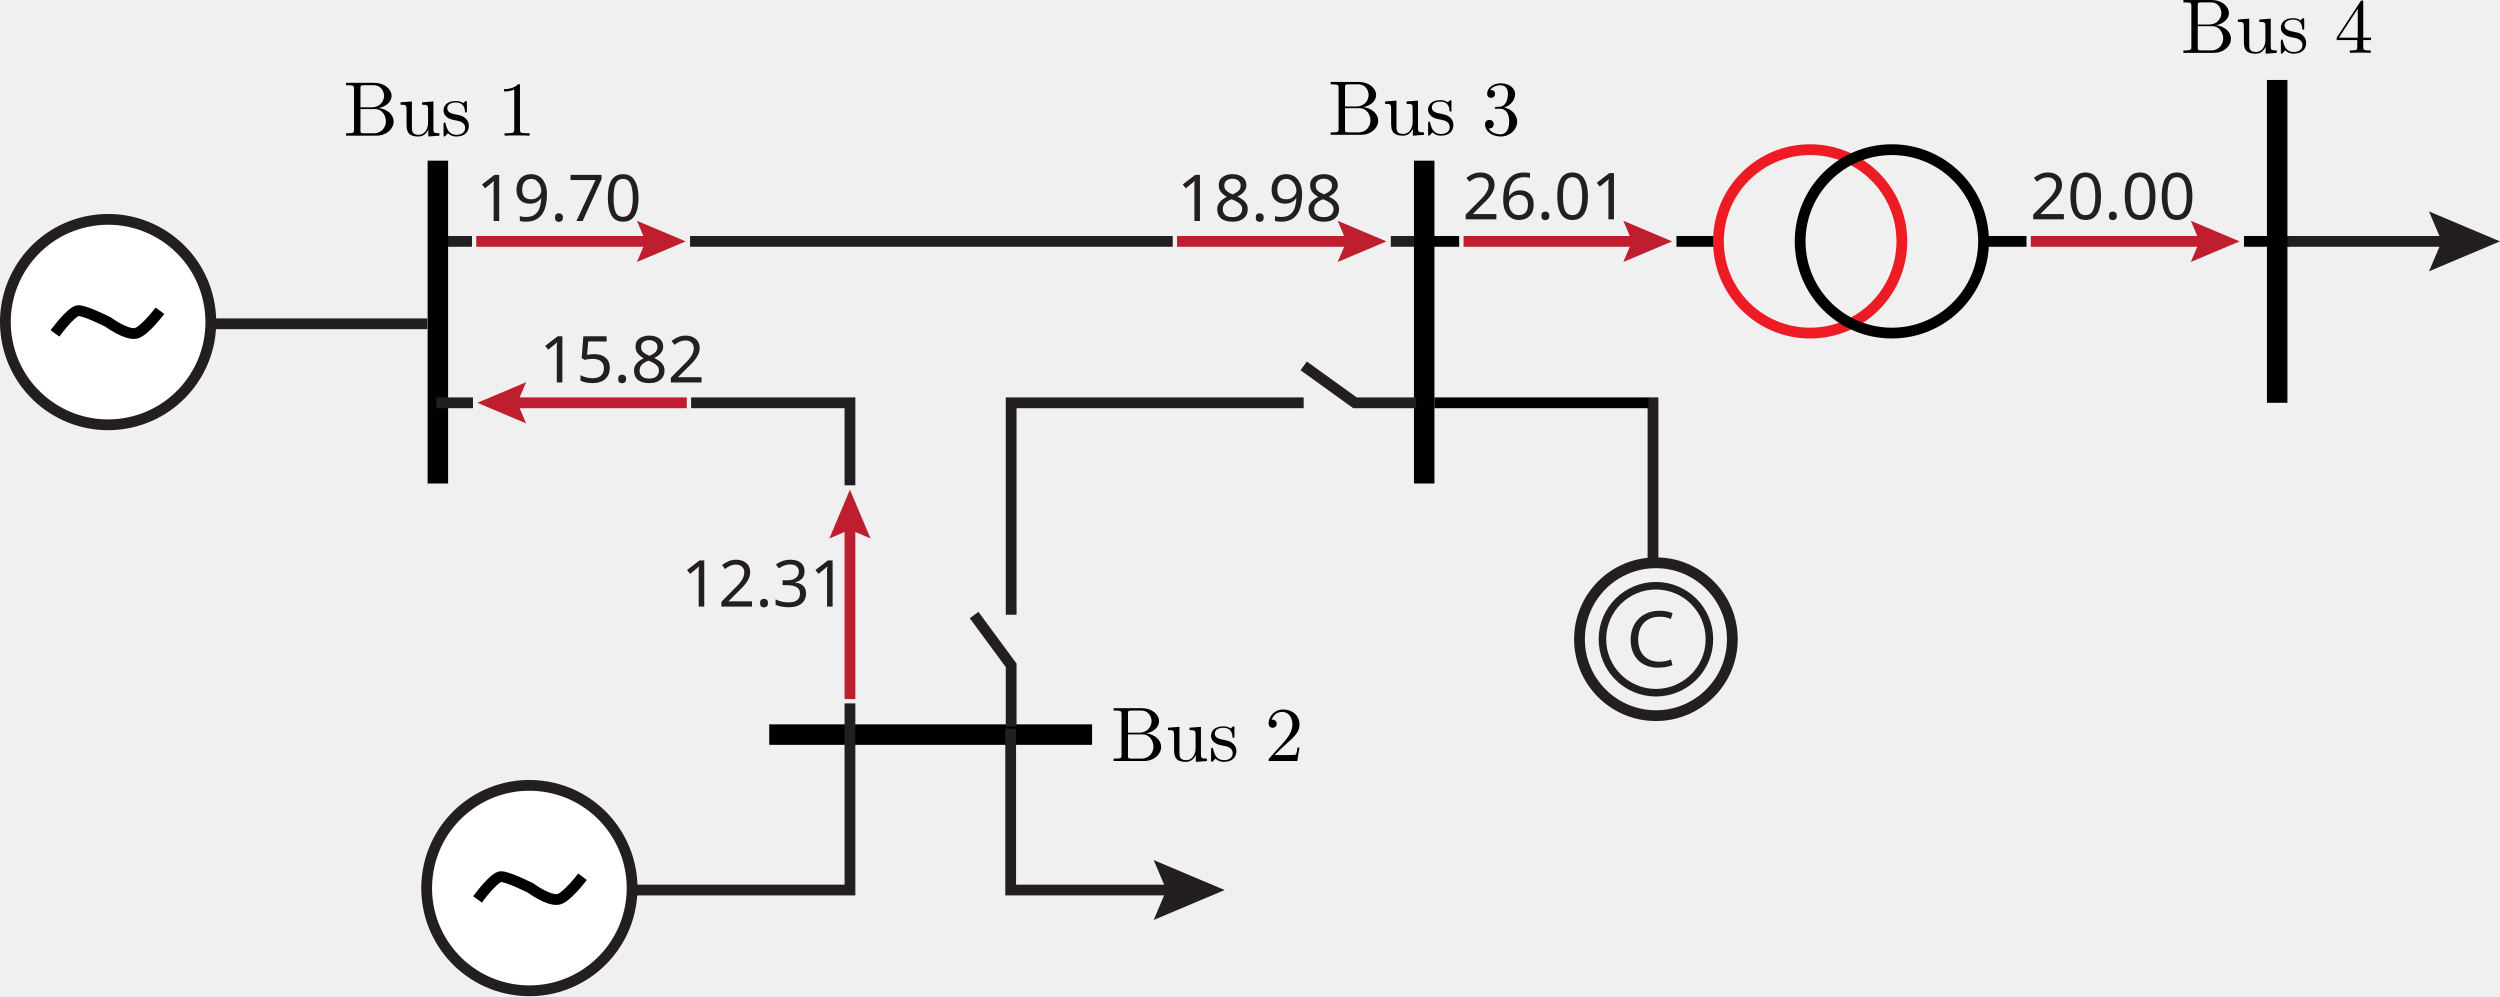
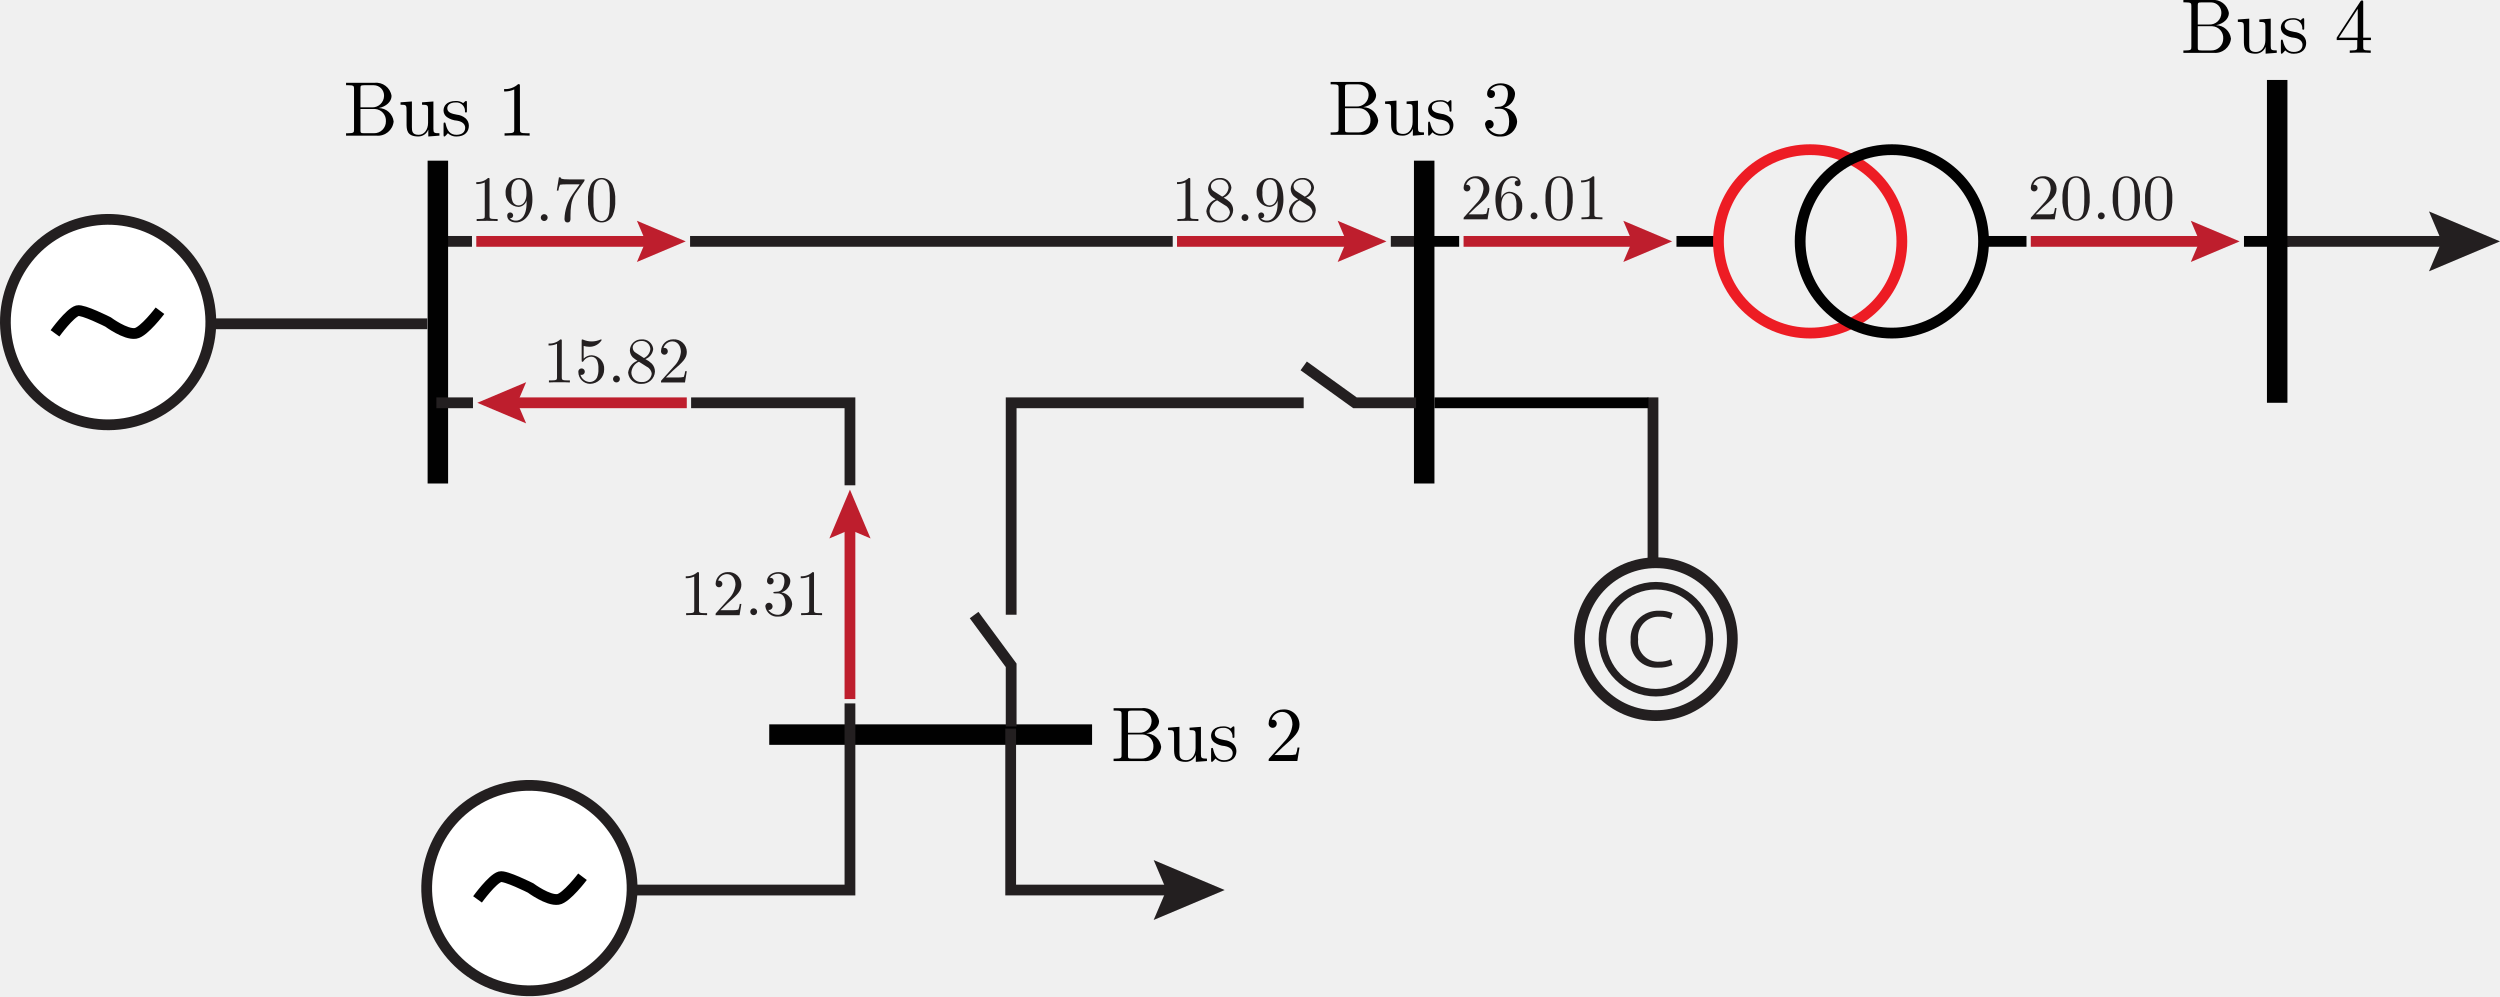
<svg xmlns="http://www.w3.org/2000/svg" id="Layer_1" data-name="Layer 1" viewBox="0 0 231.81 92.371">
  <defs>
-     <style>
-       .cls-1, .cls-2, .cls-3, .cls-4, .cls-5, .cls-6, .cls-7, .cls-8 {
-         stroke-miterlimit: 10;
-       }
- 
-       .cls-1, .cls-2, .cls-5, .cls-6, .cls-7, .cls-8 {
-         fill: none;
-       }
- 
-       .cls-1, .cls-3, .cls-7 {
-         stroke: #231f20;
-       }
- 
-       .cls-2 {
-         stroke: #000;
-       }
- 
-       .cls-3 {
-         fill: #fff;
-       }
- 
-       .cls-4 {
-         stroke: #be1e2d;
-       }
- 
-       .cls-4, .cls-9 {
-         fill: #be1e2d;
-       }
- 
-       .cls-5, .cls-8 {
-         stroke: #010101;
-       }
- 
-       .cls-6 {
-         stroke: #ed1c24;
-       }
- 
-       .cls-7 {
-         stroke-width: .7px;
-       }
- 
-       .cls-10 {
-         font-family: CMR10, 'CM R 10';
-         font-size: 6px;
-       }
- 
-       .cls-10, .cls-11 {
-         fill: #231f20;
-       }
- 
-       .cls-8 {
-         stroke-width: 1.9px;
-       }
-     </style>
+     <style>.cls-1,.cls-10,.cls-3,.cls-4,.cls-5,.cls-9{fill:none;}.cls-1,.cls-3{stroke:#010101;}.cls-1,.cls-10,.cls-2,.cls-3,.cls-4,.cls-5,.cls-7,.cls-9{stroke-miterlimit:10;}.cls-2{fill:#fff;}.cls-2,.cls-4,.cls-5{stroke:#231f20;}.cls-3{stroke-width:1.9px;}.cls-5{stroke-width:0.7px;}.cls-6{fill:#231f20;}.cls-7,.cls-8{fill:#be1e2d;}.cls-7{stroke:#be1e2d;}.cls-9{stroke:#000;}.cls-10{stroke:#ed1c24;}</style>
  </defs>
-   <line class="cls-5" x1="155.449" y1="22.381" x2="159.159" y2="22.381" />
-   <line class="cls-3" x1="128.962" y1="22.381" x2="132.061" y2="22.381" />
-   <line class="cls-3" x1="63.986" y1="22.381" x2="108.739" y2="22.381" />
-   <line class="cls-3" x1="41.117" y1="22.381" x2="43.763" y2="22.381" />
-   <line class="cls-8" x1="40.6" y1="14.898" x2="40.6" y2="44.832" />
-   <line class="cls-1" x1="43.857" y1="37.349" x2="40.463" y2="37.348" />
-   <polyline class="cls-1" points="78.811 44.999 78.811 37.349 64.082 37.349" />
-   <line class="cls-8" x1="71.327" y1="68.115" x2="101.261" y2="68.115" />
-   <line class="cls-8" x1="132.057" y1="14.898" x2="132.057" y2="44.832" />
-   <line class="cls-5" x1="132.965" y1="22.381" x2="135.299" y2="22.381" />
-   <line class="cls-5" x1="208.071" y1="22.381" x2="212.265" y2="22.381" />
-   <g>
-     <path d="m36.5,11.266c0,.674-.645,1.313-1.599,1.313h-2.812v-.222h.172c.553,0,.567-.079.567-.337v-3.781c0-.258-.014-.337-.567-.337h-.172v-.222h2.625c.933,0,1.593.588,1.593,1.212,0,.531-.495.99-1.191,1.127.796.086,1.384.624,1.384,1.248Zm-2.037-1.313c.796,0,1.148-.603,1.148-1.062,0-.38-.251-.99-.947-.99h-.89c-.337,0-.351.05-.351.287v1.765h1.04Zm1.32,1.306c0-.481-.301-1.148-1.011-1.148h-1.349v1.959c0,.237.014.287.351.287h.897c.739,0,1.112-.588,1.112-1.097Z" />
-     <path d="m38.788,12.658c-1.09,0-1.09-.653-1.09-1.212v-1.076c0-.638,0-.66-.56-.66v-.222l1.055-.08v2.382c0,.373.028.71.631.71.524,0,.868-.488.868-1.112v-1.278c0-.352-.058-.401-.56-.401v-.222l1.055-.08v2.548c0,.352.057.401.559.401v.222l-1.033.079v-.646c-.208.445-.524.646-.925.646Z" />
-     <path d="m41.435,10.857c-.194-.158-.309-.359-.309-.61,0-.401.273-.882,1.148-.882.108,0,.402,0,.675.201.028-.022.1-.086.122-.115.093-.086.108-.086.144-.086.079,0,.079.051.079.172v.725c0,.136,0,.172-.093.172-.014,0-.079,0-.086-.065-.014-.223-.05-.868-.839-.868-.617,0-.803.294-.803.546,0,.415.481.509.882.588.301.058.581.115.818.344.086.086.301.301.301.681,0,.517-.33.997-1.155.997-.151,0-.474-.007-.789-.308-.129.137-.129.15-.143.165-.136.137-.143.144-.179.144-.079,0-.079-.05-.079-.172v-.947c0-.129,0-.179.093-.179.072,0,.079.029.1.122.136.61.395,1.019.997,1.019.56,0,.811-.287.811-.652,0-.517-.588-.631-.746-.66-.516-.101-.717-.144-.947-.331Z" />
-     <path d="m48.213,12.012c0,.266.022.344.667.344h.23v.222c-.251-.021-.875-.021-1.162-.021s-.911,0-1.162.021v-.222h.229c.645,0,.667-.086.667-.344v-3.716c-.373.186-.796.186-.94.186v-.222c.23,0,.861,0,1.306-.459.165,0,.165.014.165.186v4.025Z" />
-   </g>
-   <line class="cls-1" x1="153.272" y1="36.848" x2="153.272" y2="51.85" />
-   <path class="cls-1" d="m160.63,59.271c0-3.915-3.174-7.087-7.087-7.087s-7.087,3.172-7.087,7.087,3.172,7.087,7.087,7.087,7.087-3.174,7.087-7.087Z" />
-   <path class="cls-7" d="m158.503,59.271c0-2.74-2.221-4.96-4.96-4.96s-4.96,2.22-4.96,4.96,2.221,4.96,4.96,4.96,4.96-2.222,4.96-4.96Z" />
-   <path class="cls-11" d="m155.081,61.667c-.243.121-.73.243-1.352.243-1.443,0-2.529-.912-2.529-2.59,0-1.603,1.087-2.689,2.674-2.689.638,0,1.041.137,1.215.228l-.16.539c-.25-.121-.607-.213-1.033-.213-1.2,0-1.997.767-1.997,2.111,0,1.254.721,2.059,1.967,2.059.403,0,.813-.084,1.079-.213l.137.524Z" />
-   <g>
-     <path d="m107.668,69.252c0,.674-.645,1.313-1.6,1.313h-2.812v-.223h.172c.553,0,.567-.079.567-.337v-3.781c0-.258-.014-.338-.567-.338h-.172v-.222h2.625c.933,0,1.593.589,1.593,1.212,0,.531-.495.99-1.191,1.127.796.087,1.384.624,1.384,1.249Zm-2.037-1.314c.796,0,1.148-.602,1.148-1.062,0-.38-.251-.99-.947-.99h-.889c-.337,0-.351.051-.351.287v1.765h1.04Zm1.32,1.306c0-.48-.301-1.147-1.011-1.147h-1.349v1.958c0,.237.014.287.351.287h.897c.739,0,1.112-.588,1.112-1.097Z" />
-     <path d="m109.956,70.644c-1.09,0-1.09-.653-1.09-1.212v-1.076c0-.639,0-.659-.56-.659v-.223l1.055-.079v2.381c0,.373.028.711.631.711.524,0,.868-.488.868-1.112v-1.277c0-.352-.058-.401-.56-.401v-.223l1.055-.079v2.547c0,.352.057.401.559.401v.223l-1.033.079v-.646c-.208.444-.524.646-.926.646Z" />
-     <path d="m112.603,68.843c-.194-.157-.309-.359-.309-.61,0-.402.273-.882,1.148-.882.108,0,.402,0,.675.2.028-.021.1-.086.122-.115.093-.086.107-.086.143-.086.079,0,.079.05.079.172v.724c0,.136,0,.172-.093.172-.014,0-.079,0-.086-.065-.014-.222-.05-.868-.84-.868-.617,0-.803.294-.803.545,0,.416.481.509.883.588.301.057.581.115.818.344.086.086.301.302.301.682,0,.516-.33.997-1.155.997-.151,0-.474-.007-.789-.309-.129.136-.129.151-.143.165-.136.136-.143.143-.179.143-.079,0-.079-.05-.079-.172v-.947c0-.129,0-.179.094-.179.072,0,.079.029.1.122.136.61.395,1.019.997,1.019.56,0,.811-.288.811-.653,0-.517-.588-.631-.746-.66-.516-.1-.717-.143-.947-.33Z" />
-     <path d="m119.475,70.012c.158,0,.631,0,.681-.058.072-.108.122-.423.158-.638h.179l-.201,1.249h-2.662c0-.172,0-.187.079-.266l1.377-1.535c.394-.445.753-1.012.753-1.586,0-.588-.308-1.169-.961-1.169-.416,0-.804.265-.968.731.021-.007.036-.007.093-.007.251,0,.38.187.38.373,0,.294-.251.38-.373.38-.021,0-.38,0-.38-.402,0-.639.531-1.299,1.342-1.299.875,0,1.521.574,1.521,1.392,0,.717-.43,1.105-1.549,2.095l-.76.739h1.291Z" />
-   </g>
-   <g>
-     <path d="m127.793,11.187c0,.675-.645,1.313-1.6,1.313h-2.812v-.223h.172c.553,0,.567-.079.567-.337v-3.781c0-.257-.014-.337-.567-.337h-.172v-.222h2.625c.933,0,1.593.588,1.593,1.212,0,.531-.495.99-1.191,1.126.796.086,1.384.624,1.384,1.248Zm-2.037-1.313c.796,0,1.148-.603,1.148-1.062,0-.38-.251-.99-.947-.99h-.889c-.337,0-.351.05-.351.287v1.765h1.04Zm1.32,1.306c0-.481-.301-1.147-1.011-1.147h-1.349v1.958c0,.237.014.287.351.287h.897c.739,0,1.112-.589,1.112-1.098Z" />
-     <path d="m130.081,12.579c-1.09,0-1.09-.653-1.09-1.212v-1.077c0-.638,0-.66-.56-.66v-.222l1.055-.079v2.381c0,.373.028.711.631.711.524,0,.868-.488.868-1.112v-1.277c0-.352-.058-.402-.56-.402v-.222l1.055-.079v2.547c0,.352.057.402.559.402v.223l-1.033.079v-.646c-.208.444-.524.646-.926.646Z" />
-     <path d="m132.728,10.778c-.194-.158-.309-.359-.309-.609,0-.402.273-.883,1.148-.883.108,0,.402,0,.675.201.028-.021.1-.086.122-.115.093-.086.108-.086.143-.086.079,0,.079.051.079.173v.724c0,.136,0,.172-.093.172-.014,0-.079,0-.086-.065-.014-.223-.05-.868-.84-.868-.617,0-.803.294-.803.546,0,.416.481.509.882.588.301.058.581.115.818.345.086.086.301.301.301.682,0,.516-.33.997-1.155.997-.151,0-.473-.007-.789-.309-.129.136-.129.151-.143.165-.136.136-.143.144-.179.144-.079,0-.079-.051-.079-.172v-.947c0-.13,0-.179.094-.179.072,0,.079.029.1.122.136.61.395,1.02.997,1.02.56,0,.811-.288.811-.653,0-.517-.589-.632-.746-.66-.516-.1-.717-.143-.947-.331Z" />
-     <path d="m140.676,11.274c0,.732-.653,1.384-1.528,1.384-.782,0-1.449-.474-1.449-1.126,0-.316.23-.416.402-.416.208,0,.402.144.402.402,0,.273-.223.43-.474.394.251.423.789.545,1.098.545.316,0,.811-.208.811-1.183,0-.703-.265-1.191-.854-1.191h-.315c-.122,0-.172,0-.172-.079,0-.072.05-.079.108-.086.05,0,.223-.014.28-.021.179-.007.423-.029.638-.373.187-.316.201-.732.201-.818,0-.645-.394-.803-.689-.803-.258,0-.732.093-.954.444.108,0,.445,0,.445.359,0,.208-.143.366-.366.366-.208,0-.366-.136-.366-.373,0-.546.545-.976,1.27-.976.689,0,1.32.402,1.32.99,0,.567-.416,1.069-1.004,1.263.746.15,1.198.71,1.198,1.299Z" />
-   </g>
-   <text class="cls-10" transform="translate(44.163 20.494)">
-     <tspan x="0" y="0">19.70</tspan>
-   </text>
-   <g>
-     <line class="cls-4" x1="44.163" y1="22.382" x2="60.393" y2="22.382" />
-     <polygon class="cls-9" points="59.057 24.292 59.87 22.382 59.057 20.471 63.586 22.381 59.057 24.292" />
-   </g>
-   <g>
-     <line class="cls-4" x1="109.138" y1="22.382" x2="125.368" y2="22.382" />
-     <polygon class="cls-9" points="124.032 24.292 124.845 22.382 124.032 20.471 128.561 22.382 124.032 24.292" />
-   </g>
-   <text class="cls-10" transform="translate(109.139 20.494)">
-     <tspan x="0" y="0">18.98</tspan>
-   </text>
-   <text class="cls-10" transform="translate(50.02 35.461)">
-     <tspan x="0" y="0">15.82</tspan>
-   </text>
-   <g>
-     <line class="cls-4" x1="63.682" y1="37.349" x2="47.45" y2="37.349" />
-     <polygon class="cls-9" points="48.786 39.258 47.973 37.349 48.786 35.438 44.257 37.349 48.786 39.258" />
-   </g>
-   <g>
-     <line class="cls-4" x1="78.811" y1="64.822" x2="78.81" y2="48.592" />
-     <polygon class="cls-9" points="76.901 49.928 78.81 49.115 80.722 49.928 78.81 45.399 76.901 49.928" />
-   </g>
-   <text class="cls-10" transform="translate(63.176 56.244)">
-     <tspan x="0" y="0">12.31</tspan>
-   </text>
-   <text class="cls-10" transform="translate(135.625 20.336)">
-     <tspan x="0" y="0">26.01</tspan>
-   </text>
-   <g>
-     <line class="cls-4" x1="135.708" y1="22.382" x2="151.855" y2="22.382" />
-     <polygon class="cls-9" points="150.519 24.292 151.332 22.382 150.519 20.471 155.048 22.381 150.519 24.292" />
-   </g>
-   <text class="cls-10" transform="translate(188.246 20.336)">
-     <tspan x="0" y="0">20.00</tspan>
-   </text>
-   <g>
-     <line class="cls-4" x1="188.304" y1="22.382" x2="204.476" y2="22.382" />
-     <polygon class="cls-9" points="203.14 24.292 203.954 22.382 203.14 20.471 207.67 22.381 203.14 24.292" />
-   </g>
-   <line class="cls-5" x1="183.793" y1="22.381" x2="187.904" y2="22.381" />
-   <circle class="cls-3" cx="10.024" cy="29.865" r="9.524" transform="translate(-4.668 1.998) rotate(-9.245)" />
-   <path class="cls-2" d="m14.833,28.813s-1.502,1.987-2.266,2.103c-.93.142-2.546-1.058-2.546-1.058,0,0-2.345-1.184-2.837-1.045-.712.202-2.084,2.103-2.084,2.103" />
-   <polyline class="cls-3" points="19.784 30.023 21.854 30.023 37.676 30.023 39.627 30.023" />
-   <circle class="cls-3" cx="49.087" cy="82.346" r="9.524" transform="translate(-38.651 120.98) rotate(-82.966)" />
-   <path class="cls-2" d="m54.012,81.295s-1.502,1.987-2.266,2.103c-.93.142-2.546-1.058-2.546-1.058,0,0-2.345-1.184-2.837-1.045-.712.201-2.084,2.103-2.084,2.103" />
-   <polyline class="cls-1" points="58.969 82.528 60.984 82.528 76.388 82.528 78.811 82.528 78.811 67.561 78.811 65.222" />
-   <g>
-     <polyline class="cls-1" points="109.079 82.527 107.375 82.527 95.102 82.528 93.714 82.528 93.714 67.561" />
-     <polygon class="cls-11" points="106.974 79.749 108.153 82.527 106.972 85.304 113.557 82.528 106.974 79.749" />
-   </g>
-   <polyline class="cls-5" points="133.006 37.349 135.09 37.349 151.009 37.348 152.848 37.348" />
-   <g>
-     <g>
-       <polyline class="cls-1" points="227.332 22.381 225.594 22.381 213.355 22.381 211.967 22.381" />
-       <polygon class="cls-11" points="225.226 19.604 226.406 22.381 225.226 25.158 231.81 22.381 225.226 19.604" />
-     </g>
-     <line class="cls-8" x1="211.15" y1="7.414" x2="211.15" y2="37.348" />
-     <g>
-       <circle class="cls-6" cx="167.844" cy="22.381" r="8.504" />
-       <circle class="cls-5" cx="175.421" cy="22.381" r="8.504" />
-     </g>
-     <g>
-       <path d="m206.864,3.587c0,.674-.645,1.313-1.599,1.313h-2.812v-.223h.172c.553,0,.567-.079.567-.337V.56c0-.258-.014-.337-.567-.337h-.172v-.222h2.625c.933,0,1.593.588,1.593,1.212,0,.531-.495.99-1.19,1.127.796.086,1.384.624,1.384,1.249Zm-2.038-1.314c.797,0,1.148-.603,1.148-1.062,0-.38-.251-.99-.947-.99h-.889c-.337,0-.351.051-.351.287v1.765h1.04Zm1.32,1.306c0-.48-.302-1.148-1.012-1.148h-1.349v1.958c0,.237.014.287.351.287h.896c.739,0,1.112-.588,1.112-1.097Z" />
-       <path d="m209.152,4.979c-1.09,0-1.09-.653-1.09-1.212v-1.076c0-.639,0-.66-.56-.66v-.223l1.055-.079v2.382c0,.373.028.711.631.711.524,0,.868-.488.868-1.112v-1.277c0-.352-.058-.401-.56-.401v-.223l1.055-.079v2.547c0,.352.058.401.56.401v.223l-1.033.079v-.646c-.208.444-.524.646-.926.646Z" />
-       <path d="m211.799,3.178c-.194-.158-.309-.359-.309-.61,0-.402.273-.882,1.147-.882.108,0,.402,0,.675.2.028-.021.1-.086.122-.115.093-.086.108-.086.143-.086.079,0,.079.05.079.172v.724c0,.136,0,.172-.093.172-.015,0-.079,0-.086-.065-.014-.222-.05-.868-.84-.868-.617,0-.803.294-.803.545,0,.416.48.509.882.588.301.057.581.115.818.344.086.086.301.302.301.682,0,.516-.33.997-1.154.997-.151,0-.474-.007-.79-.309-.129.136-.129.151-.143.165-.136.136-.143.144-.179.144-.079,0-.079-.05-.079-.172v-.947c0-.129,0-.179.093-.179.072,0,.079.029.1.122.136.61.395,1.019.998,1.019.56,0,.811-.288.811-.653,0-.517-.588-.631-.747-.66-.516-.1-.717-.143-.946-.33Z" />
-       <path d="m216.669,3.716v-.222l2.203-3.364c.057-.087.079-.087.143-.087.115,0,.115.043.115.187v3.264h.717v.222h-.717v.624c0,.258.015.337.546.337h.15v.223c-.295-.022-.674-.022-.976-.022s-.674,0-.968.022v-.223h.15c.531,0,.545-.079.545-.337v-.624h-1.908Zm1.952-2.898l-1.751,2.676h1.751V.818Z" />
-     </g>
-   </g>
-   <g>
-     <polyline class="cls-1" points="131.306 37.349 125.637 37.349 120.884 33.926" />
-     <polyline class="cls-1" points="120.884 37.349 93.759 37.35 93.759 57" />
-     <polyline class="cls-1" points="93.759 67.362 93.759 61.693 90.323 57.03" />
-   </g>
+   <line class="cls-1" x1="155.449" y1="22.381" x2="159.159" y2="22.381" />
+   <line class="cls-2" x1="128.962" y1="22.381" x2="132.061" y2="22.381" />
+   <line class="cls-2" x1="63.986" y1="22.381" x2="108.739" y2="22.381" />
+   <path class="cls-2" d="M75.386,24.226" transform="translate(-2.658 -1.845)" />
+   <path class="cls-2" d="M63.829,24.226" transform="translate(-2.658 -1.845)" />
+   <line class="cls-2" x1="41.117" y1="22.381" x2="43.763" y2="22.381" />
+   <line class="cls-3" x1="40.6" y1="14.898" x2="40.6" y2="44.832" />
+   <line class="cls-4" x1="43.857" y1="37.349" x2="40.463" y2="37.348" />
+   <polyline class="cls-4" points="78.811 44.999 78.811 37.349 64.082 37.349" />
+   <line class="cls-3" x1="71.327" y1="68.115" x2="101.261" y2="68.115" />
+   <line class="cls-3" x1="132.057" y1="14.898" x2="132.057" y2="44.832" />
+   <line class="cls-1" x1="132.965" y1="22.381" x2="135.299" y2="22.381" />
+   <line class="cls-1" x1="208.071" y1="22.381" x2="212.265" y2="22.381" />
+   <path d="M39.158,13.111a1.466,1.466,0,0,1-1.6,1.313H34.746V14.2h.172c.553,0,.567-.079.567-.338v-3.78c0-.258-.014-.337-.567-.337h-.172V9.525h2.626a1.438,1.438,0,0,1,1.592,1.212c0,.531-.495.99-1.19,1.126A1.408,1.408,0,0,1,39.158,13.111ZM37.121,11.8a1.083,1.083,0,0,0,1.148-1.062.953.953,0,0,0-.947-.99h-.89c-.337,0-.351.05-.351.287V11.8Zm1.32,1.3a1.075,1.075,0,0,0-1.011-1.148H36.081v1.959c0,.237.014.287.351.287h.9A1.085,1.085,0,0,0,38.441,13.1Z" transform="translate(-2.658 -1.845)" />
+   <path d="M41.446,14.5c-1.09,0-1.09-.653-1.09-1.212V12.215c0-.639,0-.66-.56-.66v-.223l1.055-.079v2.382c0,.373.028.71.631.71.523,0,.868-.488.868-1.111V11.956c0-.352-.058-.4-.56-.4v-.223l1.055-.079V13.8c0,.352.057.4.559.4v.222l-1.033.079v-.646A.978.978,0,0,1,41.446,14.5Z" transform="translate(-2.658 -1.845)" />
+   <path d="M44.093,12.7a.764.764,0,0,1-.309-.61c0-.4.273-.882,1.148-.882a1.108,1.108,0,0,1,.675.2.94.94,0,0,0,.121-.115c.094-.086.108-.086.144-.086.079,0,.079.051.079.172v.725c0,.136,0,.172-.093.172-.015,0-.08,0-.087-.064a.791.791,0,0,0-.839-.869c-.617,0-.8.294-.8.546,0,.416.48.509.882.588a1.466,1.466,0,0,1,.818.344.925.925,0,0,1,.3.682c0,.517-.33,1-1.155,1a1.071,1.071,0,0,1-.789-.308,2.063,2.063,0,0,0-.144.164c-.136.137-.143.144-.179.144-.079,0-.079-.05-.079-.172v-.947c0-.129,0-.179.094-.179.071,0,.078.029.1.121.136.61.395,1.019,1,1.019.56,0,.811-.287.811-.652,0-.517-.589-.632-.747-.66A1.875,1.875,0,0,1,44.093,12.7Z" transform="translate(-2.658 -1.845)" />
+   <path d="M50.871,13.857c0,.266.022.345.667.345h.23v.222c-.251-.021-.875-.021-1.162-.021s-.911,0-1.162.021V14.2h.229c.646,0,.667-.086.667-.345V10.141a2.142,2.142,0,0,1-.939.187v-.223a1.772,1.772,0,0,0,1.3-.459c.165,0,.165.014.165.187Z" transform="translate(-2.658 -1.845)" />
+   <line class="cls-4" x1="153.272" y1="36.848" x2="153.272" y2="51.85" />
+   <path class="cls-4" d="M163.288,61.116A7.088,7.088,0,1,0,156.2,68.2,7.087,7.087,0,0,0,163.288,61.116Z" transform="translate(-2.658 -1.845)" />
+   <path class="cls-5" d="M161.161,61.116a4.961,4.961,0,1,0-4.961,4.96A4.96,4.96,0,0,0,161.161,61.116Z" transform="translate(-2.658 -1.845)" />
+   <path class="cls-6" d="M157.738,63.511a3.272,3.272,0,0,1-1.352.243,2.392,2.392,0,0,1-2.529-2.59,2.548,2.548,0,0,1,2.674-2.689,2.749,2.749,0,0,1,1.215.228l-.16.539a2.411,2.411,0,0,0-1.033-.212,1.9,1.9,0,0,0-2,2.111,1.861,1.861,0,0,0,1.967,2.059,2.648,2.648,0,0,0,1.079-.213Z" transform="translate(-2.658 -1.845)" />
+   <path d="M110.326,71.1a1.467,1.467,0,0,1-1.6,1.313h-2.812v-.223h.172c.553,0,.567-.079.567-.337V68.069c0-.258-.014-.337-.567-.337h-.172V67.51h2.626a1.439,1.439,0,0,1,1.592,1.212c0,.531-.5.99-1.19,1.126A1.41,1.41,0,0,1,110.326,71.1Zm-2.037-1.314a1.082,1.082,0,0,0,1.148-1.061.953.953,0,0,0-.947-.99h-.89c-.337,0-.351.05-.351.287v1.764Zm1.32,1.306a1.074,1.074,0,0,0-1.011-1.147h-1.349V71.9c0,.237.014.287.351.287h.9A1.084,1.084,0,0,0,109.609,71.089Z" transform="translate(-2.658 -1.845)" />
+   <path d="M112.614,72.488c-1.09,0-1.09-.652-1.09-1.212V70.2c0-.639,0-.66-.56-.66v-.223l1.055-.078V71.62c0,.373.028.711.631.711.523,0,.868-.488.868-1.112V69.942c0-.352-.058-.4-.56-.4v-.223l1.055-.078v2.546c0,.352.057.4.559.4v.223l-1.033.078v-.645A.978.978,0,0,1,112.614,72.488Z" transform="translate(-2.658 -1.845)" />
+   <path d="M115.261,70.688a.765.765,0,0,1-.309-.61c0-.4.273-.882,1.148-.882a1.112,1.112,0,0,1,.675.2.945.945,0,0,0,.122-.115c.093-.085.107-.085.143-.085.079,0,.079.05.079.172v.724c0,.137,0,.172-.093.172-.015,0-.08,0-.087-.064a.791.791,0,0,0-.839-.868c-.617,0-.8.294-.8.545,0,.416.481.509.883.589a1.458,1.458,0,0,1,.818.343.93.93,0,0,1,.3.682c0,.516-.33,1-1.155,1a1.072,1.072,0,0,1-.789-.308,1.9,1.9,0,0,0-.144.165c-.136.136-.143.143-.179.143-.079,0-.079-.05-.079-.172v-.947c0-.129,0-.179.094-.179.071,0,.078.029.1.122.136.61.395,1.019,1,1.019.56,0,.811-.288.811-.653,0-.517-.589-.632-.747-.661A1.868,1.868,0,0,1,115.261,70.688Z" transform="translate(-2.658 -1.845)" />
+   <path d="M122.133,71.857a2.309,2.309,0,0,0,.681-.058,2.338,2.338,0,0,0,.158-.638h.179l-.2,1.249h-2.661c0-.173,0-.187.079-.266l1.377-1.535a2.569,2.569,0,0,0,.753-1.586c0-.588-.308-1.169-.961-1.169a1.033,1.033,0,0,0-.968.731.274.274,0,0,1,.093-.007.363.363,0,0,1,.38.374.377.377,0,1,1-.753-.022,1.326,1.326,0,0,1,1.341-1.3,1.41,1.41,0,0,1,1.521,1.392c0,.718-.43,1.105-1.549,2.095l-.761.739Z" transform="translate(-2.658 -1.845)" />
+   <path d="M130.451,13.032a1.467,1.467,0,0,1-1.6,1.313h-2.812v-.223h.172c.553,0,.567-.078.567-.336V10c0-.257-.014-.337-.567-.337h-.172V9.445h2.625a1.441,1.441,0,0,1,1.593,1.212c0,.531-.5.99-1.191,1.127A1.408,1.408,0,0,1,130.451,13.032Zm-2.038-1.313a1.082,1.082,0,0,0,1.148-1.062.953.953,0,0,0-.947-.99h-.889c-.337,0-.352.05-.352.287v1.765Zm1.321,1.306a1.075,1.075,0,0,0-1.012-1.148h-1.349v1.958c0,.237.015.287.352.287h.9A1.084,1.084,0,0,0,129.734,13.025Z" transform="translate(-2.658 -1.845)" />
+   <path d="M132.738,14.424c-1.09,0-1.09-.653-1.09-1.212V12.135c0-.638,0-.66-.56-.66v-.222l1.055-.079v2.382c0,.373.029.71.631.71.524,0,.869-.487.869-1.112V11.877c0-.351-.058-.4-.56-.4v-.222l1.055-.079v2.547c0,.351.057.4.559.4v.223l-1.033.079v-.645A.98.98,0,0,1,132.738,14.424Z" transform="translate(-2.658 -1.845)" />
+   <path d="M135.385,12.623a.766.766,0,0,1-.308-.609c0-.4.272-.883,1.147-.883a1.106,1.106,0,0,1,.675.2.884.884,0,0,0,.122-.115c.093-.086.108-.086.144-.086.078,0,.078.05.078.173v.724c0,.136,0,.172-.093.172a.077.077,0,0,1-.086-.065.791.791,0,0,0-.84-.868c-.617,0-.8.294-.8.546,0,.416.481.509.883.587a1.468,1.468,0,0,1,.817.345.925.925,0,0,1,.3.682c0,.516-.33,1-1.155,1a1.072,1.072,0,0,1-.79-.309,1.434,1.434,0,0,0-.143.166c-.136.136-.143.143-.179.143-.079,0-.079-.051-.079-.172v-.947c0-.13,0-.18.093-.18.072,0,.079.029.1.122.137.61.395,1.019,1,1.019.559,0,.81-.287.81-.653,0-.517-.588-.631-.746-.66A1.875,1.875,0,0,1,135.385,12.623Z" transform="translate(-2.658 -1.845)" />
+   <path d="M143.333,13.118a1.464,1.464,0,0,1-1.528,1.385,1.309,1.309,0,0,1-1.449-1.127.4.4,0,1,1,.8-.014.393.393,0,0,1-.474.395,1.306,1.306,0,0,0,1.1.545c.315,0,.81-.208.81-1.184,0-.7-.265-1.191-.854-1.191h-.315c-.122,0-.172,0-.172-.079s.05-.079.107-.086.223-.014.28-.021a.7.7,0,0,0,.639-.373,1.8,1.8,0,0,0,.2-.818c0-.646-.394-.8-.688-.8a1.163,1.163,0,0,0-.954.444c.107,0,.444,0,.444.359a.366.366,0,1,1-.731-.007c0-.546.545-.976,1.27-.976.688,0,1.32.4,1.32.99a1.383,1.383,0,0,1-1,1.263A1.383,1.383,0,0,1,143.333,13.118Z" transform="translate(-2.658 -1.845)" />
+   <path class="cls-6" d="M48.049,21.866c0,.221.019.287.558.287H48.8v.186c-.21-.018-.731-.018-.971-.018s-.762,0-.972.018v-.186h.192c.54,0,.558-.072.558-.287V18.759a1.8,1.8,0,0,1-.785.156v-.186a1.484,1.484,0,0,0,1.091-.383c.137,0,.137.011.137.155Z" transform="translate(-2.658 -1.845)" />
+   <path class="cls-6" d="M50.738,21.032a1.261,1.261,0,0,1-1.2-1.337,1.286,1.286,0,0,1,.383-.972,1.16,1.16,0,0,1,.882-.377c.533,0,1.223.407,1.223,2.02,0,1.29-.732,2.105-1.505,2.105-.51,0-.834-.246-.834-.647a.276.276,0,1,1,.552-.013c0,.1-.048.276-.312.276a.782.782,0,0,0,.588.216c.348,0,.972-.276.972-1.679v-.192A.821.821,0,0,1,50.738,21.032Zm.737-1.217a2.949,2.949,0,0,0-.1-.846.62.62,0,0,0-1.174-.1,1.689,1.689,0,0,0-.126.828,1.969,1.969,0,0,0,.107.815.578.578,0,0,0,.558.378C51.272,20.894,51.475,20.312,51.475,19.815Z" transform="translate(-2.658 -1.845)" />
+   <path class="cls-6" d="M53.121,22.339a.318.318,0,1,1,.317-.318A.32.32,0,0,1,53.121,22.339Z" transform="translate(-2.658 -1.845)" />
+   <path class="cls-6" d="M55.994,19.826a2.64,2.64,0,0,0-.372,1.026,6.718,6.718,0,0,0-.066.983v.306c0,.06,0,.33-.276.33S55,22.2,55,22.141a4.186,4.186,0,0,1,.738-2.254c.132-.2.605-.852.672-.948H55.172a3.035,3.035,0,0,0-.588.036,1.7,1.7,0,0,0-.15.546h-.149l.2-1.236h.149c.025.114.036.192.768.192h1.457c0,.126,0,.138-.054.21Z" transform="translate(-2.658 -1.845)" />
+   <path class="cls-6" d="M59.485,21.776a1.121,1.121,0,0,1-2.032.09,3.043,3.043,0,0,1-.271-1.446,3.191,3.191,0,0,1,.223-1.361,1.1,1.1,0,0,1,1.043-.713,1.109,1.109,0,0,1,1.019.671,3.212,3.212,0,0,1,.24,1.4A3.2,3.2,0,0,1,59.485,21.776Zm-.342-.186a7.432,7.432,0,0,0,.066-1.242,7.5,7.5,0,0,0-.059-1.169c-.114-.594-.51-.7-.708-.7-.15,0-.6.054-.714.768a8.04,8.04,0,0,0-.048,1.1,8.058,8.058,0,0,0,.067,1.266c.107.575.461.725.7.725C58.711,22.339,59.053,22.159,59.143,21.59Z" transform="translate(-2.658 -1.845)" />
+   <line class="cls-7" x1="44.163" y1="22.382" x2="60.393" y2="22.382" />
+   <polygon class="cls-8" points="59.057 24.292 59.87 22.382 59.057 20.471 63.586 22.381 59.057 24.292" />
+   <line class="cls-7" x1="109.138" y1="22.382" x2="125.368" y2="22.382" />
+   <polygon class="cls-8" points="124.032 24.292 124.845 22.382 124.032 20.471 128.561 22.382 124.032 24.292" />
+   <path class="cls-6" d="M113.025,21.865c0,.222.018.288.557.288h.193v.186c-.21-.018-.732-.018-.972-.018s-.762,0-.972.018v-.186h.193c.54,0,.557-.072.557-.288V18.759a1.8,1.8,0,0,1-.785.155v-.185a1.482,1.482,0,0,0,1.091-.384c.138,0,.138.012.138.156Z" transform="translate(-2.658 -1.845)" />
+   <path class="cls-6" d="M116.708,20.594a1.08,1.08,0,0,1,.294.737,1.2,1.2,0,0,1-1.247,1.14,1.145,1.145,0,0,1-1.241-1.038,1.324,1.324,0,0,1,.863-1.1,3.757,3.757,0,0,1-.437-.324.959.959,0,0,1-.264-.659,1.042,1.042,0,0,1,1.085-1,.99.99,0,0,1,1.079.894,1.113,1.113,0,0,1-.726.929A2.506,2.506,0,0,1,116.708,20.594Zm-1.894.839a.9.9,0,0,0,.947.87.863.863,0,0,0,.941-.756.8.8,0,0,0-.449-.659l-.738-.468A1.172,1.172,0,0,0,114.814,21.433Zm1.169-1.355a1.017,1.017,0,0,0,.593-.839.78.78,0,0,0-.821-.744c-.426,0-.815.252-.815.618a.558.558,0,0,0,.3.485Z" transform="translate(-2.658 -1.845)" />
+   <path class="cls-6" d="M118.1,22.339a.318.318,0,1,1,.317-.318A.319.319,0,0,1,118.1,22.339Z" transform="translate(-2.658 -1.845)" />
+   <path class="cls-6" d="M120.375,21.032a1.261,1.261,0,0,1-1.2-1.338,1.288,1.288,0,0,1,.384-.972,1.163,1.163,0,0,1,.882-.377c.533,0,1.222.408,1.222,2.021,0,1.289-.731,2.105-1.5,2.105-.509,0-.834-.246-.834-.648a.276.276,0,1,1,.552-.012c0,.1-.048.276-.311.276a.78.78,0,0,0,.588.216c.347,0,.971-.276.971-1.679v-.192A.82.82,0,0,1,120.375,21.032Zm.737-1.218a2.976,2.976,0,0,0-.095-.845.621.621,0,0,0-1.175-.1,1.691,1.691,0,0,0-.126.828,1.965,1.965,0,0,0,.107.815.578.578,0,0,0,.558.378C120.909,20.893,121.112,20.312,121.112,19.814Z" transform="translate(-2.658 -1.845)" />
+   <path class="cls-6" d="M124.37,20.594a1.08,1.08,0,0,1,.294.737,1.2,1.2,0,0,1-1.247,1.14,1.145,1.145,0,0,1-1.241-1.038,1.326,1.326,0,0,1,.863-1.1,3.757,3.757,0,0,1-.437-.324.959.959,0,0,1-.264-.659,1.042,1.042,0,0,1,1.085-1,.99.99,0,0,1,1.079.894,1.113,1.113,0,0,1-.725.929A2.515,2.515,0,0,1,124.37,20.594Zm-1.894.839a.9.9,0,0,0,.947.87.863.863,0,0,0,.941-.756.8.8,0,0,0-.449-.659l-.738-.468A1.172,1.172,0,0,0,122.476,21.433Zm1.169-1.355a1.017,1.017,0,0,0,.593-.839.78.78,0,0,0-.821-.744c-.426,0-.815.252-.815.618a.557.557,0,0,0,.3.485Z" transform="translate(-2.658 -1.845)" />
+   <path class="cls-6" d="M54.748,36.832c0,.222.019.288.558.288H55.5v.186c-.21-.018-.731-.018-.971-.018s-.762,0-.972.018V37.12h.192c.54,0,.558-.072.558-.288V33.726a1.8,1.8,0,0,1-.785.156V33.7a1.482,1.482,0,0,0,1.091-.384c.137,0,.137.012.137.156Z" transform="translate(-2.658 -1.845)" />
+   <path class="cls-6" d="M57.37,37.438a1.1,1.1,0,0,1-1.085-1.1.3.3,0,1,1,.294.269.26.26,0,0,1-.1-.012.933.933,0,0,0,.881.672A.748.748,0,0,0,58,36.88a1.731,1.731,0,0,0,.145-.821,1.845,1.845,0,0,0-.109-.756.585.585,0,0,0-.509-.384.9.9,0,0,0-.774.42c-.024.036-.036.054-.078.054-.084,0-.084-.048-.084-.156V33.462c0-.1,0-.144.061-.144a.18.18,0,0,1,.071.018,1.948,1.948,0,0,0,.8.168,1.983,1.983,0,0,0,.815-.174.09.09,0,0,1,.048-.018.059.059,0,0,1,.061.066A1.308,1.308,0,0,1,57.287,34a1.886,1.886,0,0,1-.509-.078v1.169a1.051,1.051,0,0,1,.76-.306,1.23,1.23,0,0,1,1.14,1.313A1.325,1.325,0,0,1,57.37,37.438Z" transform="translate(-2.658 -1.845)" />
+   <path class="cls-6" d="M59.82,37.306a.318.318,0,1,1,.317-.318A.32.32,0,0,1,59.82,37.306Z" transform="translate(-2.658 -1.845)" />
+   <path class="cls-6" d="M63.094,35.561a1.08,1.08,0,0,1,.294.738,1.2,1.2,0,0,1-1.247,1.139A1.144,1.144,0,0,1,60.9,36.4a1.324,1.324,0,0,1,.863-1.1,3.871,3.871,0,0,1-.438-.324.959.959,0,0,1-.263-.659,1.042,1.042,0,0,1,1.085-1,.99.99,0,0,1,1.079.894,1.113,1.113,0,0,1-.726.929A2.506,2.506,0,0,1,63.094,35.561ZM61.2,36.4a.9.9,0,0,0,.947.869.863.863,0,0,0,.941-.756.8.8,0,0,0-.449-.659l-.738-.468A1.175,1.175,0,0,0,61.2,36.4Zm1.168-1.356a1.015,1.015,0,0,0,.594-.839.782.782,0,0,0-.821-.744c-.426,0-.816.252-.816.618a.558.558,0,0,0,.3.485Z" transform="translate(-2.658 -1.845)" />
+   <path class="cls-6" d="M65.489,36.844a1.959,1.959,0,0,0,.57-.048,2.043,2.043,0,0,0,.132-.533h.149l-.168,1.043H63.948c0-.144,0-.156.066-.222L65.165,35.8a2.153,2.153,0,0,0,.629-1.326c0-.491-.258-.977-.8-.977a.864.864,0,0,0-.81.612.221.221,0,0,1,.077-.006.3.3,0,0,1,.318.311.315.315,0,1,1-.629-.017,1.108,1.108,0,0,1,1.121-1.086,1.178,1.178,0,0,1,1.271,1.163c0,.6-.359.924-1.3,1.751l-.636.618Z" transform="translate(-2.658 -1.845)" />
+   <line class="cls-7" x1="63.682" y1="37.349" x2="47.45" y2="37.349" />
+   <polygon class="cls-8" points="48.786 39.258 47.973 37.349 48.786 35.438 44.257 37.349 48.786 39.258" />
+   <line class="cls-7" x1="78.811" y1="64.822" x2="78.81" y2="48.592" />
+   <polygon class="cls-8" points="76.901 49.928 78.81 49.115 80.722 49.928 78.81 45.399 76.901 49.928" />
+   <path class="cls-6" d="M67.472,58.412c0,.222.019.288.558.288h.192v.186c-.21-.018-.731-.018-.972-.018s-.761,0-.971.018V58.7h.192c.54,0,.558-.072.558-.288V55.306a1.8,1.8,0,0,1-.785.156v-.186a1.48,1.48,0,0,0,1.09-.384c.138,0,.138.012.138.156Z" transform="translate(-2.658 -1.845)" />
+   <path class="cls-6" d="M70.55,58.424a1.962,1.962,0,0,0,.571-.048,2.006,2.006,0,0,0,.131-.534h.15l-.168,1.044H69.009c0-.144,0-.156.067-.222l1.151-1.284a2.148,2.148,0,0,0,.629-1.325c0-.491-.258-.977-.8-.977a.862.862,0,0,0-.809.612.218.218,0,0,1,.077-.006.3.3,0,0,1,.318.311.315.315,0,1,1-.63-.017,1.108,1.108,0,0,1,1.121-1.086A1.178,1.178,0,0,1,71.4,56.055c0,.6-.36.924-1.3,1.751l-.636.618Z" transform="translate(-2.658 -1.845)" />
+   <path class="cls-6" d="M72.543,58.886a.318.318,0,1,1,.318-.318A.32.32,0,0,1,72.543,58.886Z" transform="translate(-2.658 -1.845)" />
+   <path class="cls-6" d="M76.112,57.86a1.224,1.224,0,0,1-1.278,1.158,1.094,1.094,0,0,1-1.211-.942.336.336,0,1,1,.672-.012.329.329,0,0,1-.4.33,1.092,1.092,0,0,0,.918.456c.263,0,.678-.174.678-.99,0-.587-.222-.995-.714-.995h-.264c-.1,0-.145,0-.145-.066s.042-.066.091-.072.186-.012.234-.018a.582.582,0,0,0,.534-.312,1.509,1.509,0,0,0,.168-.684c0-.539-.33-.671-.576-.671a.972.972,0,0,0-.8.372c.09,0,.372,0,.372.3a.306.306,0,1,1-.611-.005c0-.456.455-.816,1.061-.816.575,0,1.1.336,1.1.828a1.155,1.155,0,0,1-.839,1.055A1.157,1.157,0,0,1,76.112,57.86Z" transform="translate(-2.658 -1.845)" />
+   <path class="cls-6" d="M78.134,58.412c0,.222.019.288.558.288h.192v.186c-.21-.018-.731-.018-.972-.018s-.761,0-.971.018V58.7h.192c.54,0,.558-.072.558-.288V55.306a1.8,1.8,0,0,1-.785.156v-.186A1.48,1.48,0,0,0,78,54.892c.138,0,.138.012.138.156Z" transform="translate(-2.658 -1.845)" />
+   <path class="cls-6" d="M139.907,21.719a1.955,1.955,0,0,0,.57-.048,1.975,1.975,0,0,0,.132-.534h.15l-.168,1.043h-2.225c0-.144,0-.155.066-.221l1.152-1.284a2.148,2.148,0,0,0,.629-1.325c0-.492-.258-.978-.8-.978a.866.866,0,0,0-.81.612.225.225,0,0,1,.077-.006.3.3,0,0,1,.319.312.315.315,0,1,1-.63-.018,1.108,1.108,0,0,1,1.121-1.085,1.178,1.178,0,0,1,1.272,1.163c0,.6-.36.924-1.295,1.751l-.636.618Z" transform="translate(-2.658 -1.845)" />
+   <path class="cls-6" d="M142.607,19.62a1.257,1.257,0,0,1,1.2,1.337,1.282,1.282,0,0,1-1.235,1.355c-.558,0-1.253-.425-1.253-2.027,0-1.325.81-2.1,1.577-2.1.5,0,.762.287.762.647a.276.276,0,1,1-.552.013c0-.271.239-.271.33-.271a.618.618,0,0,0-.528-.239c-.306,0-1.049.216-1.049,1.733v.144A.828.828,0,0,1,142.607,19.62Zm.558,2.135a2,2,0,0,0,.1-.8,1.979,1.979,0,0,0-.108-.821.579.579,0,0,0-.558-.372c-.54,0-.731.6-.731,1.067a2.955,2.955,0,0,0,.107.87.691.691,0,0,0,.594.449A.625.625,0,0,0,143.165,21.755Z" transform="translate(-2.658 -1.845)" />
+   <path class="cls-6" d="M144.9,22.18a.318.318,0,1,1,.318-.317A.319.319,0,0,1,144.9,22.18Z" transform="translate(-2.658 -1.845)" />
+   <path class="cls-6" d="M148.264,21.617a1.121,1.121,0,0,1-2.032.09,3.038,3.038,0,0,1-.27-1.445,3.208,3.208,0,0,1,.222-1.362,1.1,1.1,0,0,1,1.043-.713,1.113,1.113,0,0,1,1.02.671,3.214,3.214,0,0,1,.24,1.4A3.179,3.179,0,0,1,148.264,21.617Zm-.341-.186a7.425,7.425,0,0,0,.066-1.241,7.378,7.378,0,0,0-.06-1.17c-.114-.593-.509-.7-.708-.7-.149,0-.6.053-.713.767a8.048,8.048,0,0,0-.048,1.1,8.172,8.172,0,0,0,.066,1.265c.108.576.462.725.695.725C147.491,22.18,147.833,22,147.923,21.431Z" transform="translate(-2.658 -1.845)" />
+   <path class="cls-6" d="M150.491,21.707c0,.222.019.287.558.287h.192v.186c-.21-.018-.731-.018-.972-.018s-.761,0-.971.018v-.186h.192c.54,0,.558-.071.558-.287V18.6a1.8,1.8,0,0,1-.786.156v-.185a1.48,1.48,0,0,0,1.091-.384c.138,0,.138.012.138.156Z" transform="translate(-2.658 -1.845)" />
+   <line class="cls-7" x1="135.708" y1="22.382" x2="151.855" y2="22.382" />
+   <polygon class="cls-8" points="150.519 24.292 151.332 22.382 150.519 20.471 155.048 22.381 150.519 24.292" />
+   <path class="cls-6" d="M192.5,21.719a1.955,1.955,0,0,0,.57-.048,1.975,1.975,0,0,0,.132-.534h.149l-.168,1.043h-2.224c0-.144,0-.155.066-.221l1.151-1.284a2.143,2.143,0,0,0,.629-1.325c0-.492-.257-.978-.8-.978a.866.866,0,0,0-.81.612.221.221,0,0,1,.077-.006.3.3,0,0,1,.319.312.315.315,0,1,1-.63-.018,1.108,1.108,0,0,1,1.121-1.085,1.178,1.178,0,0,1,1.271,1.163c0,.6-.359.924-1.3,1.751l-.635.618Z" transform="translate(-2.658 -1.845)" />
+   <path class="cls-6" d="M196.2,21.617a1.121,1.121,0,0,1-2.032.09,3.039,3.039,0,0,1-.271-1.445,3.209,3.209,0,0,1,.223-1.362,1.1,1.1,0,0,1,1.043-.713,1.111,1.111,0,0,1,1.019.671,3.215,3.215,0,0,1,.241,1.4A3.2,3.2,0,0,1,196.2,21.617Zm-.342-.186a7.316,7.316,0,0,0,.067-1.241,7.378,7.378,0,0,0-.06-1.17c-.114-.593-.51-.7-.708-.7-.149,0-.6.053-.714.767a8.048,8.048,0,0,0-.048,1.1,8.051,8.051,0,0,0,.067,1.265c.107.576.462.725.695.725C195.425,22.18,195.766,22,195.856,21.431Z" transform="translate(-2.658 -1.845)" />
+   <path class="cls-6" d="M197.5,22.18a.318.318,0,1,1,.317-.317A.319.319,0,0,1,197.5,22.18Z" transform="translate(-2.658 -1.845)" />
+   <path class="cls-6" d="M200.86,21.617a1.121,1.121,0,0,1-2.032.09,3.039,3.039,0,0,1-.271-1.445,3.209,3.209,0,0,1,.223-1.362,1.1,1.1,0,0,1,1.043-.713,1.113,1.113,0,0,1,1.02.671,3.214,3.214,0,0,1,.24,1.4A3.179,3.179,0,0,1,200.86,21.617Zm-.342-.186a7.316,7.316,0,0,0,.067-1.241,7.378,7.378,0,0,0-.06-1.17c-.114-.593-.51-.7-.708-.7-.149,0-.6.053-.714.767a8.048,8.048,0,0,0-.048,1.1,8.051,8.051,0,0,0,.067,1.265c.107.576.462.725.695.725C200.087,22.18,200.429,22,200.518,21.431Z" transform="translate(-2.658 -1.845)" />
+   <path class="cls-6" d="M203.86,21.617a1.121,1.121,0,0,1-2.032.09,3.039,3.039,0,0,1-.271-1.445,3.209,3.209,0,0,1,.223-1.362,1.1,1.1,0,0,1,1.043-.713,1.113,1.113,0,0,1,1.02.671,3.214,3.214,0,0,1,.24,1.4A3.179,3.179,0,0,1,203.86,21.617Zm-.342-.186a7.316,7.316,0,0,0,.067-1.241,7.378,7.378,0,0,0-.06-1.17c-.114-.593-.51-.7-.708-.7-.149,0-.6.053-.714.767a8.048,8.048,0,0,0-.048,1.1,8.051,8.051,0,0,0,.067,1.265c.107.576.462.725.695.725C203.087,22.18,203.429,22,203.518,21.431Z" transform="translate(-2.658 -1.845)" />
+   <line class="cls-7" x1="188.304" y1="22.382" x2="204.476" y2="22.382" />
+   <polygon class="cls-8" points="203.14 24.292 203.954 22.382 203.14 20.471 207.67 22.381 203.14 24.292" />
+   <line class="cls-1" x1="183.793" y1="22.381" x2="187.904" y2="22.381" />
+   <circle class="cls-2" cx="12.682" cy="31.71" r="9.524" transform="translate(-7.587 0.605) rotate(-9.245)" />
+   <path class="cls-9" d="M17.491,30.658s-1.5,1.987-2.267,2.1c-.93.142-2.546-1.058-2.546-1.058s-2.345-1.184-2.836-1.045c-.713.2-2.085,2.1-2.085,2.1" transform="translate(-2.658 -1.845)" />
+   <polyline class="cls-2" points="19.784 30.023 21.854 30.023 37.676 30.023 39.627 30.023" />
+   <circle class="cls-2" cx="51.745" cy="84.191" r="9.524" transform="translate(-40.807 123.392) rotate(-82.966)" />
+   <path class="cls-9" d="M56.67,83.14s-1.5,1.986-2.266,2.1c-.931.142-2.546-1.058-2.546-1.058S49.512,83,49.021,83.14c-.713.2-2.085,2.1-2.085,2.1" transform="translate(-2.658 -1.845)" />
+   <polyline class="cls-4" points="58.969 82.528 60.984 82.528 76.388 82.528 78.811 82.528 78.811 67.561 78.811 65.222" />
+   <polyline class="cls-4" points="109.079 82.527 107.375 82.527 95.102 82.528 93.714 82.528 93.714 67.561" />
+   <polygon class="cls-6" points="106.974 79.749 108.153 82.527 106.972 85.304 113.557 82.528 106.974 79.749" />
+   <polyline class="cls-1" points="133.006 37.349 135.09 37.349 151.009 37.348 152.848 37.348" />
+   <polyline class="cls-4" points="227.332 22.381 225.594 22.381 213.355 22.381 211.967 22.381" />
+   <polygon class="cls-6" points="225.226 19.604 226.406 22.381 225.226 25.158 231.81 22.381 225.226 19.604" />
+   <line class="cls-3" x1="211.15" y1="7.414" x2="211.15" y2="37.348" />
+   <circle class="cls-10" cx="167.844" cy="22.381" r="8.504" />
+   <circle class="cls-1" cx="175.421" cy="22.381" r="8.504" />
+   <path d="M209.522,5.432a1.467,1.467,0,0,1-1.6,1.313H205.11V6.522h.172c.553,0,.567-.079.567-.337V2.4c0-.258-.014-.337-.567-.337h-.172V1.845h2.626a1.439,1.439,0,0,1,1.592,1.212c0,.531-.5.99-1.19,1.126A1.41,1.41,0,0,1,209.522,5.432Zm-2.038-1.313a1.083,1.083,0,0,0,1.149-1.062.953.953,0,0,0-.947-.99h-.89c-.337,0-.351.051-.351.287V4.119Zm1.321,1.305a1.075,1.075,0,0,0-1.012-1.147h-1.348V6.235c0,.237.014.287.351.287h.9A1.084,1.084,0,0,0,208.805,5.424Z" transform="translate(-2.658 -1.845)" />
+   <path d="M211.81,6.824c-1.09,0-1.09-.653-1.09-1.213V4.535c0-.639,0-.66-.56-.66V3.652l1.055-.078V5.955c0,.374.028.711.63.711.524,0,.869-.488.869-1.112V4.277c0-.352-.058-.4-.56-.4V3.652l1.055-.078V6.12c0,.352.057.4.559.4v.223l-1.033.079V6.178A.978.978,0,0,1,211.81,6.824Z" transform="translate(-2.658 -1.845)" />
+   <path d="M214.457,5.023a.765.765,0,0,1-.309-.61c0-.4.273-.882,1.148-.882a1.112,1.112,0,0,1,.675.2,1,1,0,0,0,.121-.114c.094-.086.108-.086.144-.086.078,0,.078.05.078.172v.724c0,.137,0,.173-.092.173a.077.077,0,0,1-.087-.065.791.791,0,0,0-.839-.868c-.617,0-.8.294-.8.545,0,.416.48.509.882.589a1.459,1.459,0,0,1,.818.344.925.925,0,0,1,.3.682c0,.516-.33,1-1.155,1a1.072,1.072,0,0,1-.79-.309,1.953,1.953,0,0,0-.143.165c-.136.137-.143.144-.179.144-.079,0-.079-.05-.079-.173V5.7c0-.128,0-.179.094-.179.071,0,.078.029.1.122.137.61.4,1.019,1,1.019.56,0,.811-.287.811-.653,0-.517-.589-.632-.747-.66A1.876,1.876,0,0,1,214.457,5.023Z" transform="translate(-2.658 -1.845)" />
+   <path d="M219.327,5.561V5.339l2.2-3.365c.056-.086.078-.086.143-.086.115,0,.115.043.115.187V5.339h.717v.222h-.717v.624c0,.258.014.337.545.337h.151v.223c-.3-.022-.675-.022-.976-.022s-.675,0-.968.022V6.522h.15c.531,0,.545-.079.545-.337V5.561Zm1.951-2.9-1.75,2.676h1.75Z" transform="translate(-2.658 -1.845)" />
+   <polyline class="cls-4" points="131.306 37.349 125.637 37.349 120.884 33.926" />
+   <polyline class="cls-4" points="120.884 37.349 93.759 37.35 93.759 57" />
+   <polyline class="cls-4" points="93.759 67.362 93.759 61.693 90.323 57.03" />
</svg>
